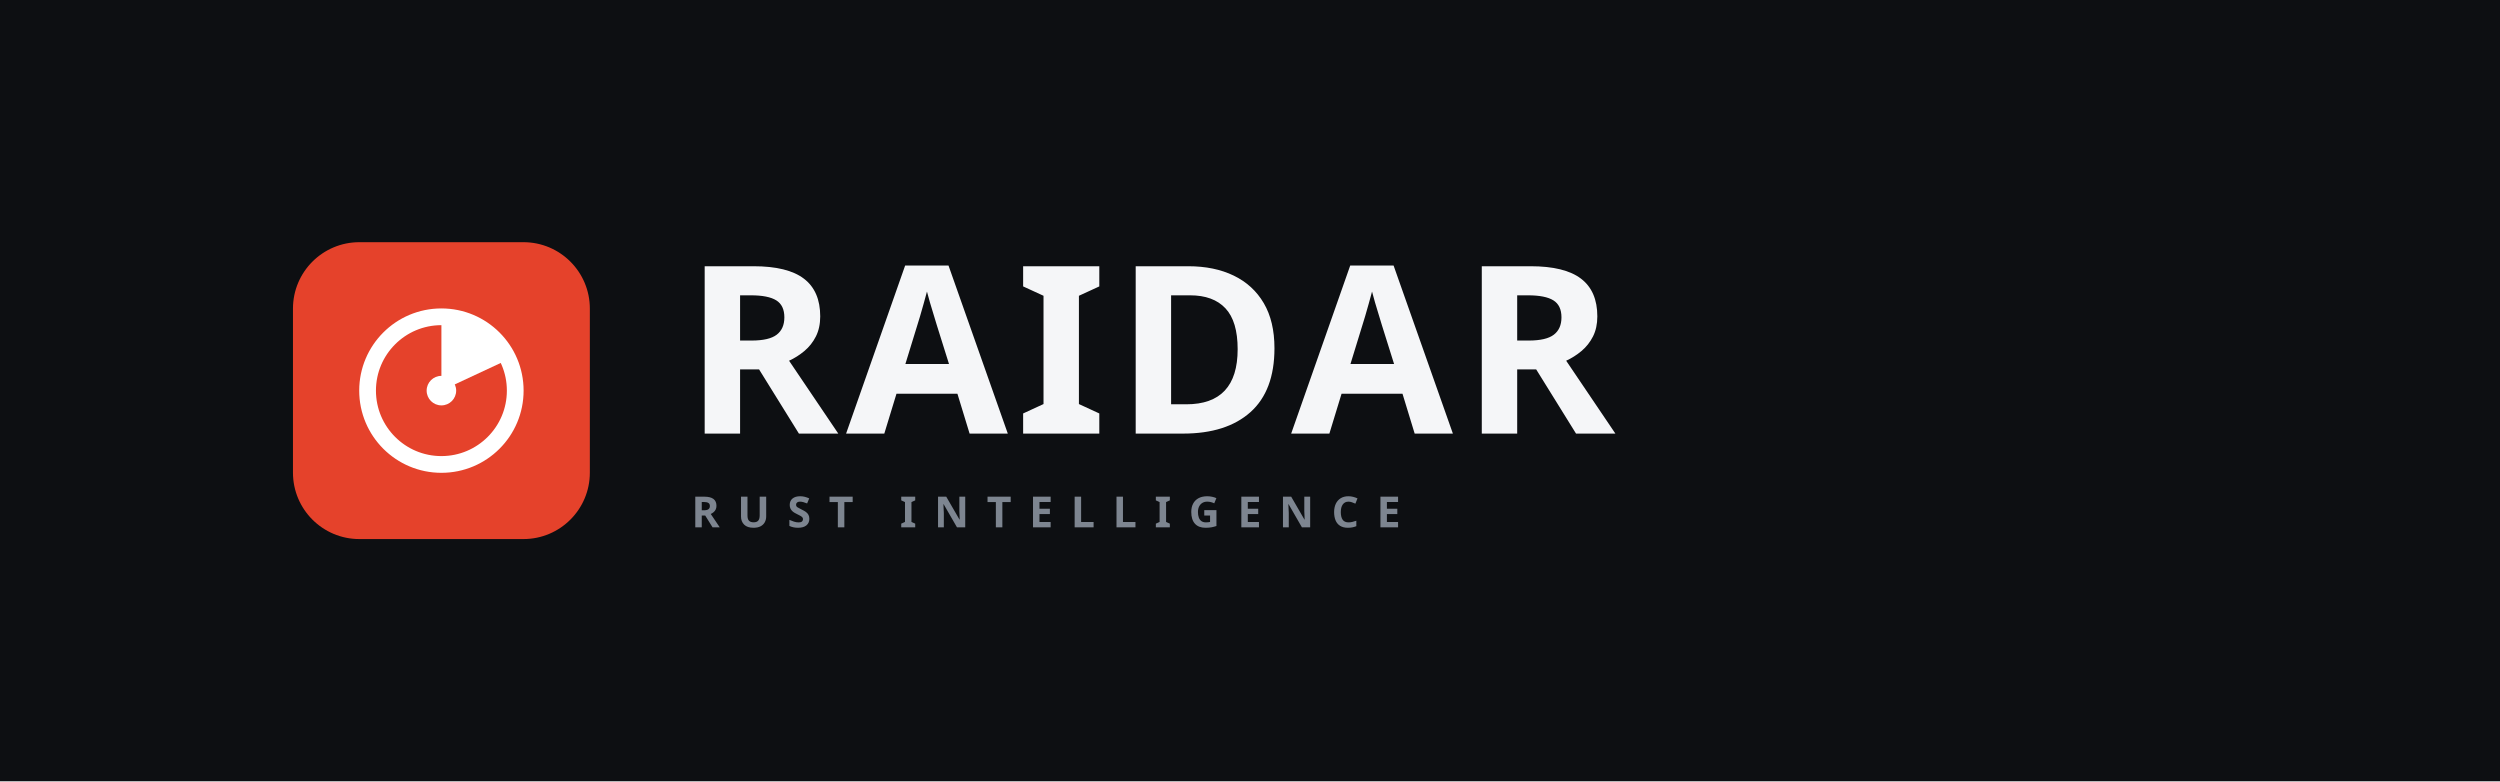
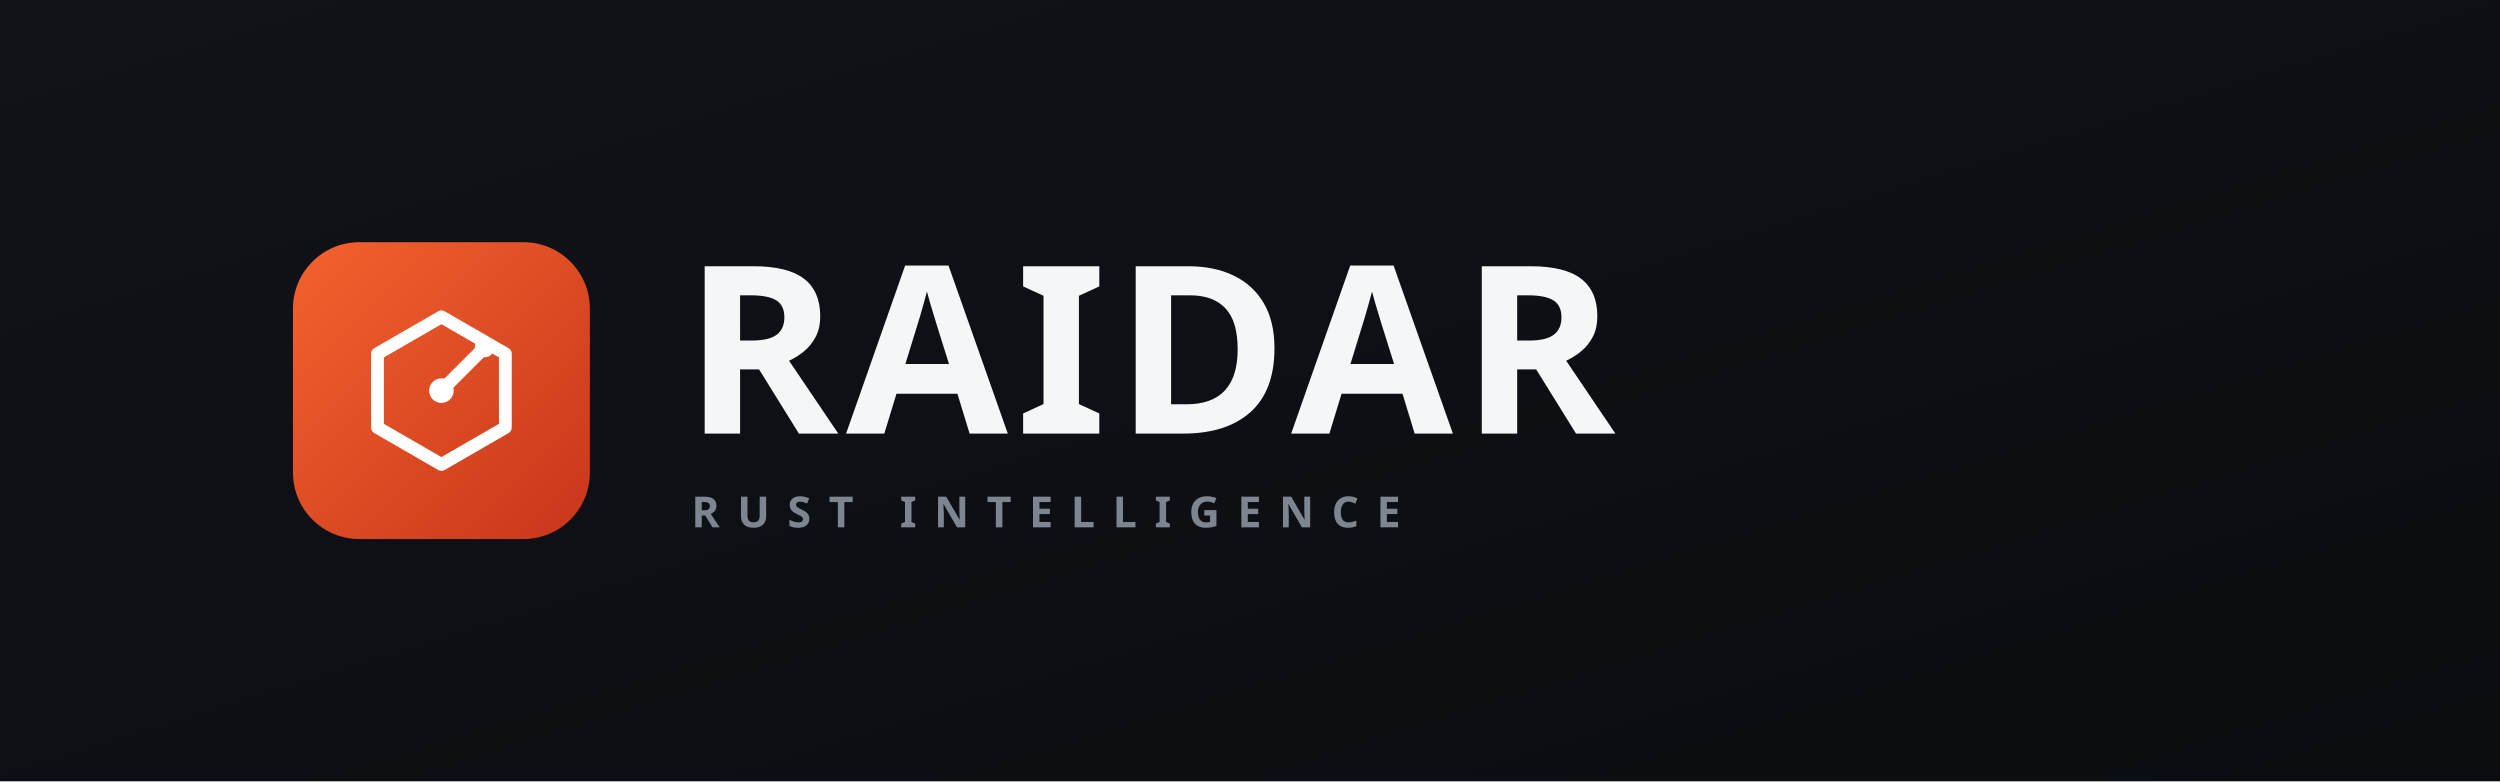
<svg xmlns="http://www.w3.org/2000/svg" width="1280" height="400" viewBox="0 0 1280 400">
-   <rect width="1280" height="400" fill="#0d0f12" />
-   <g transform="translate(150 124)">
-     <rect width="152" height="152" rx="34" fill="#E5422B" />
-     <g transform="translate(76 76) scale(0.252) translate(-256 -256)">
-       <g fill="none" stroke="#ffffff" stroke-width="34">
-         <circle cx="256" cy="256" r="150" />
+   <defs>
+     <linearGradient id="brand" x1="0" y1="0" x2="1" y2="1">
+       <stop offset="0" stop-color="#F4622E" />
+       <stop offset="1" stop-color="#C7361B" />
+     </linearGradient>
+     <linearGradient id="bg" x1="0" y1="0" x2="1" y2="1">
+       <stop offset="0" stop-color="#101318" />
+       <stop offset="1" stop-color="#0a0c10" />
+     </linearGradient>
+     <clipPath id="clip">
+       <rect width="1280" height="400" />
+     </clipPath>
+   </defs>
+   <g clip-path="url(#clip)">
+     <rect width="1280" height="400" fill="url(#bg)" />
+     <g transform="translate(150 124)">
+       <rect width="152" height="152" rx="34" fill="url(#brand)" />
+       <g transform="translate(76 76) scale(0.252) translate(-256 -256)">
+         <g fill="none" stroke="#ffffff" stroke-width="26" stroke-linejoin="round" stroke-linecap="round">
+           <path d="M256 106 L385.9 181 L385.9 331 L256 406 L126.1 331 L126.1 181 Z" />
+           <line x1="256" y1="256" x2="343.7" y2="168.3" />
+         </g>
+         <circle cx="256" cy="256" r="25" fill="#ffffff" />
+         <circle cx="343.7" cy="168.3" r="20" fill="#ffffff" />
      </g>
-       <path d="M256 256 L256 106 A150 150 0 0 1 391.9 192.6 Z" fill="#ffffff" />
-       <circle cx="256" cy="256" r="30" fill="#ffffff" />
    </g>
+     <text x="350" y="222" font-family="'Arial Black','Segoe UI',Impact,sans-serif" font-size="120" font-weight="900" letter-spacing="4" fill="#f5f6f8">RAIDAR</text>
+     <text x="354" y="270" font-family="'Consolas','Segoe UI',monospace" font-size="22" font-weight="600" letter-spacing="9" fill="#7d8590">RUST INTELLIGENCE</text>
  </g>
-   <text x="350" y="222" font-family="'Arial Black','Segoe UI',Impact,sans-serif" font-size="120" font-weight="900" letter-spacing="4" fill="#f5f6f8">RAIDAR</text>
-   <text x="354" y="270" font-family="'Consolas','Segoe UI',monospace" font-size="22" font-weight="600" letter-spacing="9" fill="#7d8590">RUST INTELLIGENCE</text>
</svg>
